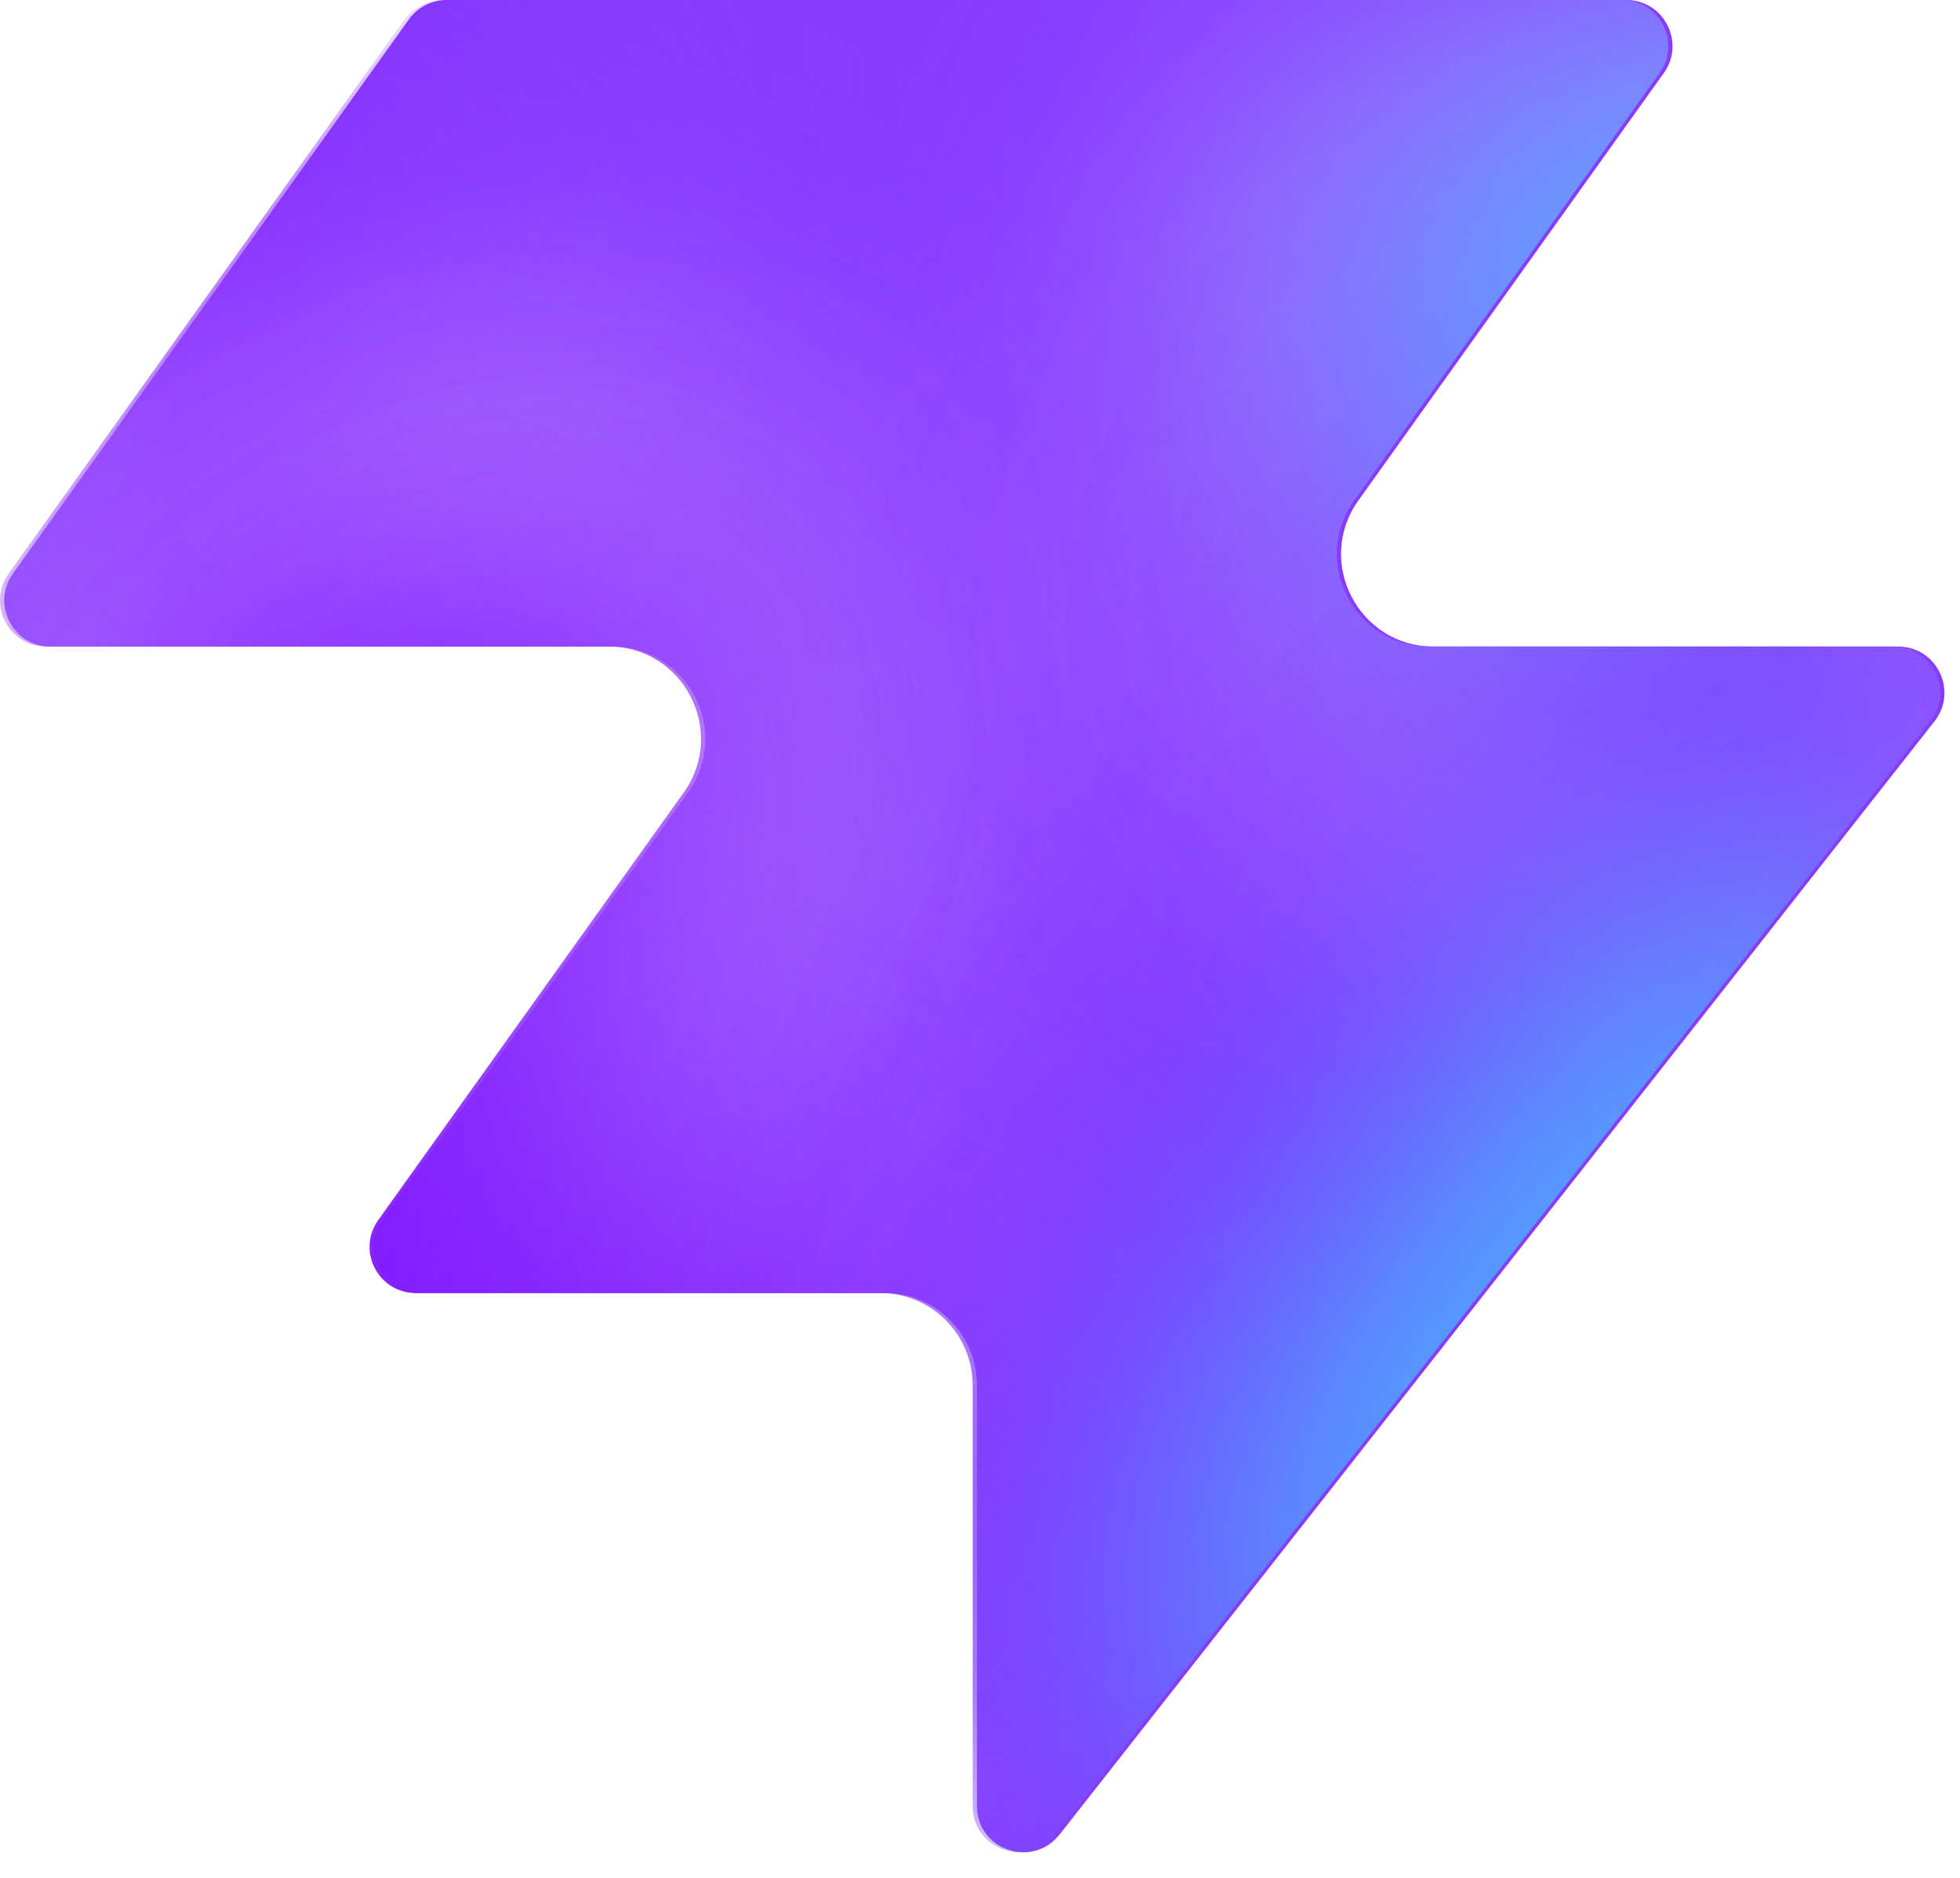
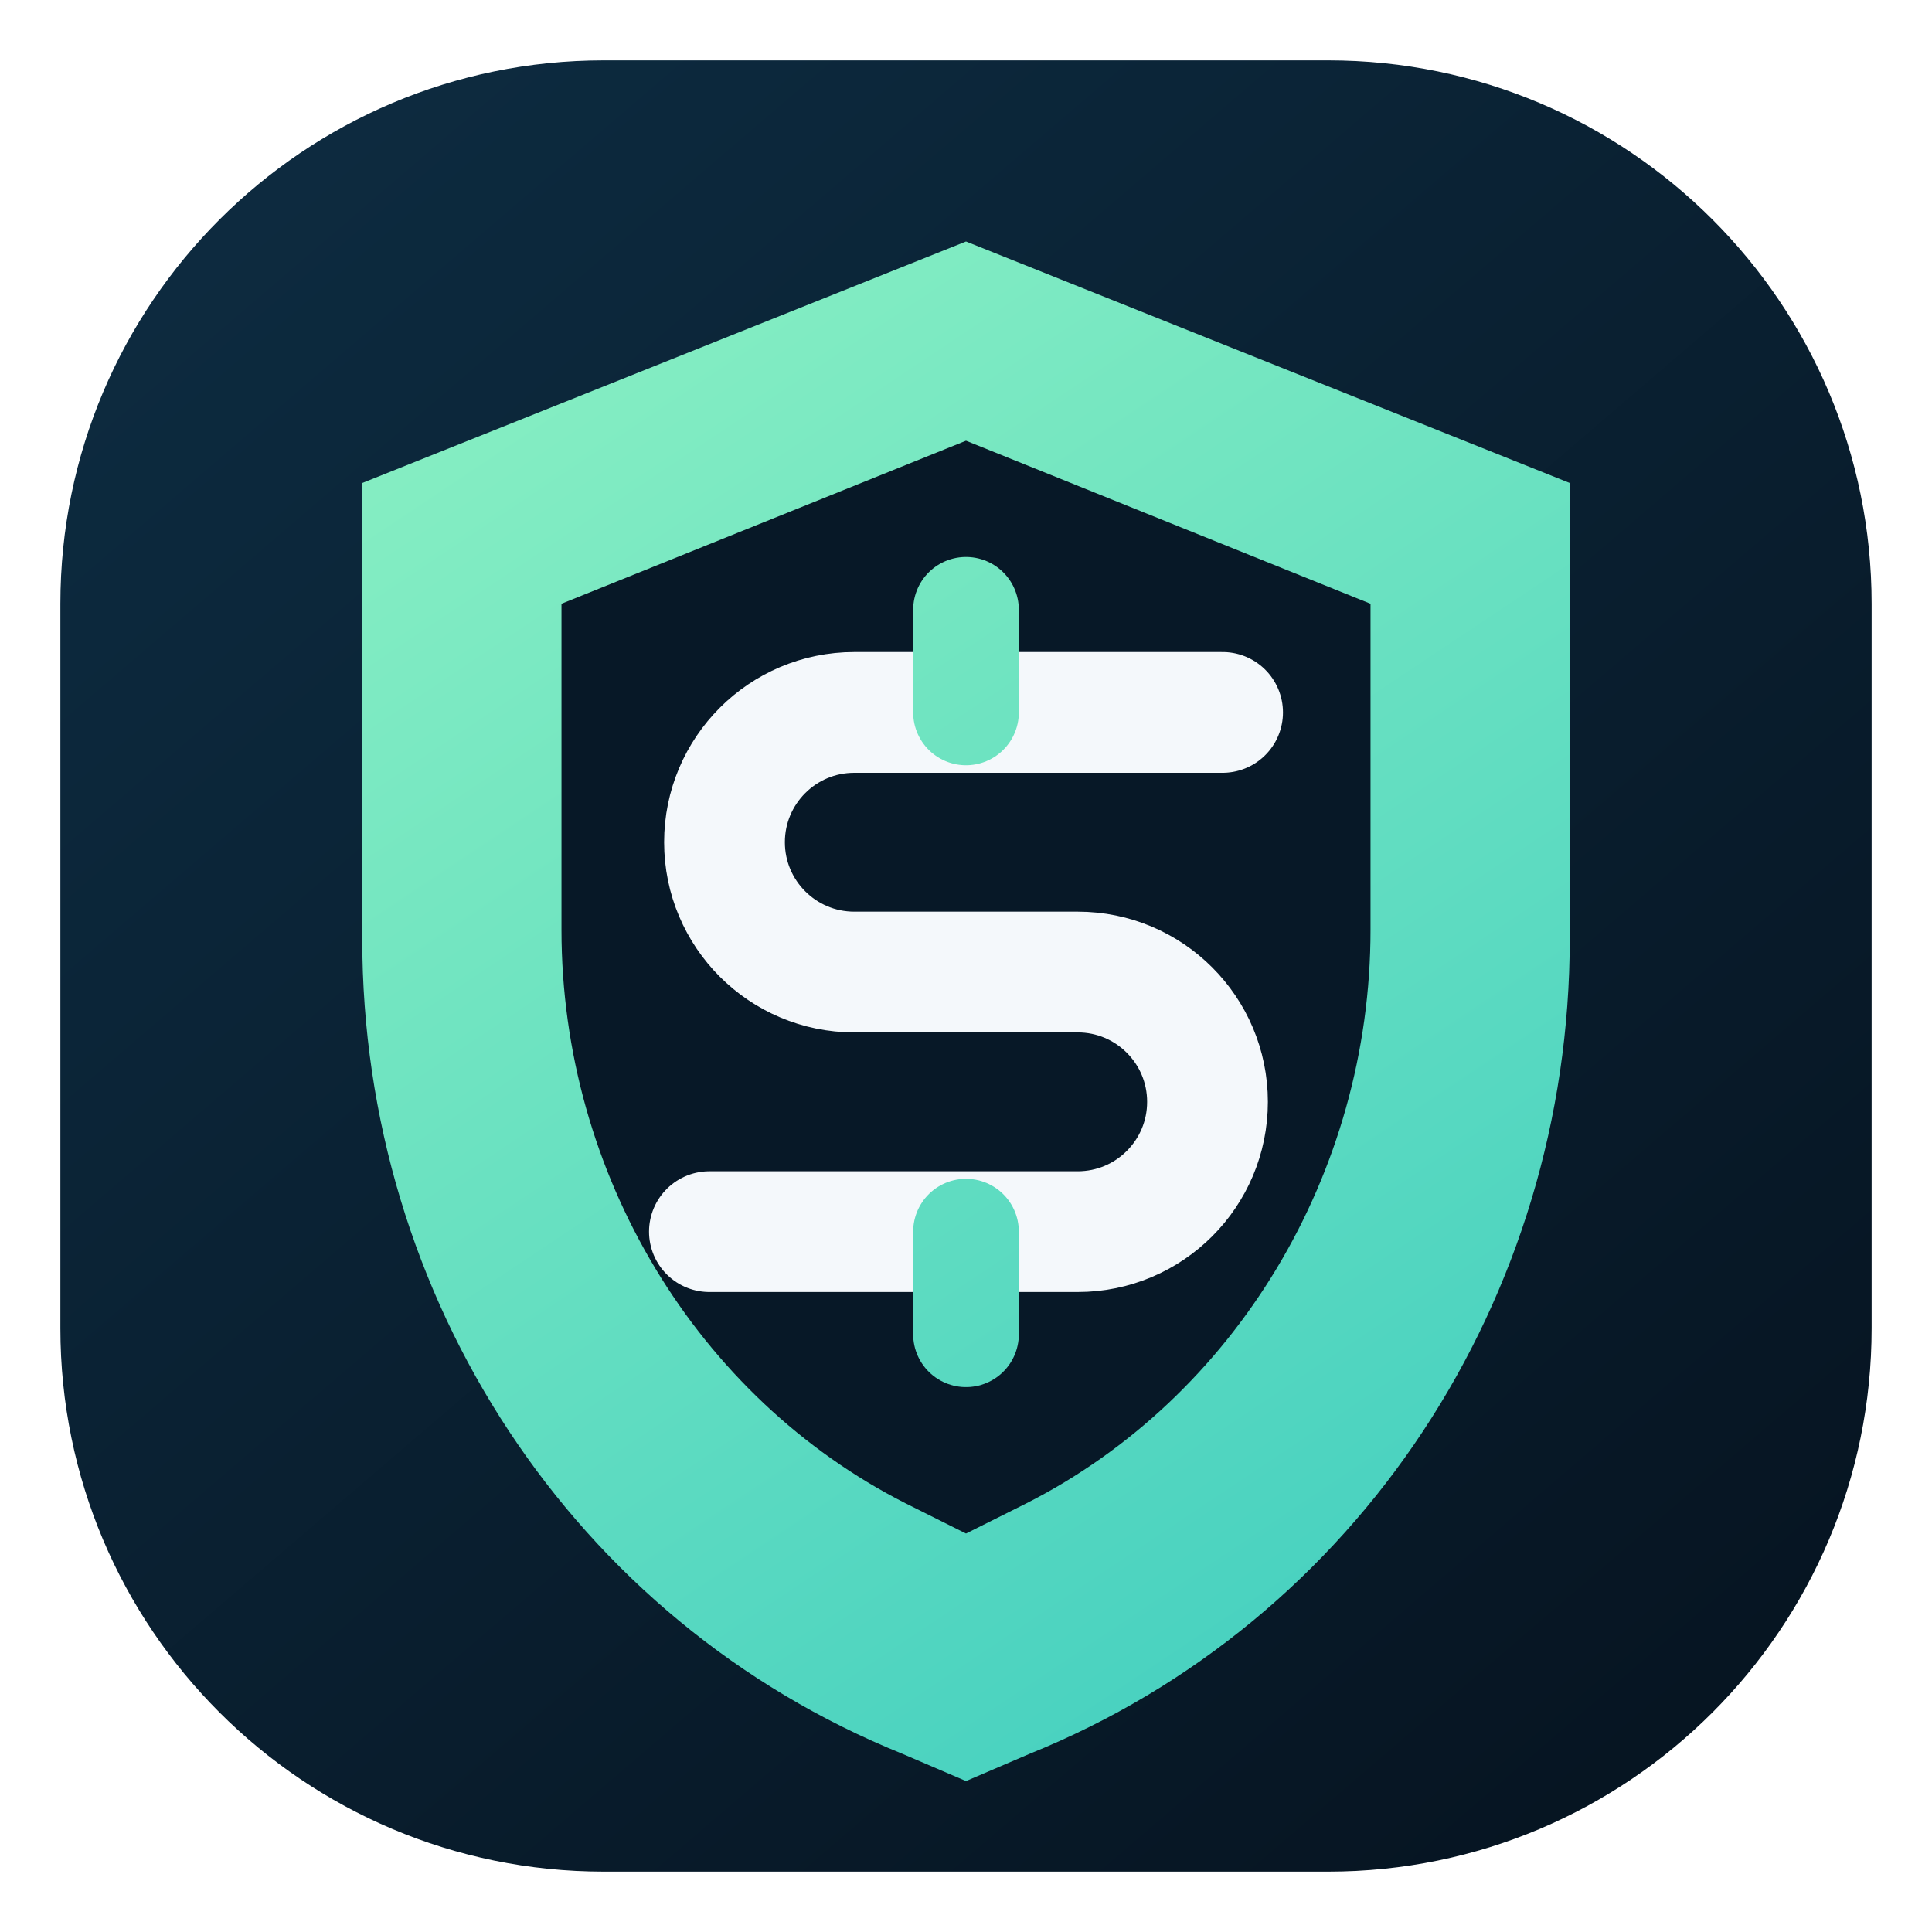
- <svg xmlns="http://www.w3.org/2000/svg" width="48" height="46" fill="none" viewBox="0 0 48 46">
-   <path fill="#863bff" d="M25.946 44.938c-.664.845-2.021.375-2.021-.698V33.937a2.26 2.26 0 0 0-2.262-2.262H10.287c-.92 0-1.456-1.04-.92-1.788l7.48-10.471c1.07-1.497 0-3.578-1.842-3.578H1.237c-.92 0-1.456-1.04-.92-1.788L10.013.474c.214-.297.556-.474.92-.474h28.894c.92 0 1.456 1.04.92 1.788l-7.48 10.471c-1.07 1.498 0 3.579 1.842 3.579h11.377c.943 0 1.473 1.088.89 1.83L25.947 44.94z" style="fill:#863bff;fill:color(display-p3 .525 .23 1);fill-opacity:1" />
-   <mask id="a" width="48" height="46" x="0" y="0" maskUnits="userSpaceOnUse" style="mask-type:alpha">
-     <path fill="#000" d="M25.842 44.938c-.664.844-2.021.375-2.021-.698V33.937a2.26 2.26 0 0 0-2.262-2.262H10.183c-.92 0-1.456-1.04-.92-1.788l7.48-10.471c1.07-1.498 0-3.579-1.842-3.579H1.133c-.92 0-1.456-1.04-.92-1.787L9.91.473c.214-.297.556-.474.92-.474h28.894c.92 0 1.456 1.04.92 1.788l-7.48 10.471c-1.07 1.498 0 3.578 1.842 3.578h11.377c.943 0 1.473 1.088.89 1.832L25.843 44.94z" style="fill:#000;fill-opacity:1" />
-   </mask>
-   <g mask="url(#a)">
-     <g filter="url(#b)">
-       <ellipse cx="5.508" cy="14.704" fill="#ede6ff" rx="5.508" ry="14.704" style="fill:#ede6ff;fill:color(display-p3 .927 .903 1);fill-opacity:1" transform="matrix(.00324 1 1 -.00324 -4.47 31.516)" />
-     </g>
-     <g filter="url(#c)">
-       <ellipse cx="10.399" cy="29.851" fill="#ede6ff" rx="10.399" ry="29.851" style="fill:#ede6ff;fill:color(display-p3 .927 .903 1);fill-opacity:1" transform="matrix(.00324 1 1 -.00324 -39.328 7.883)" />
-     </g>
-     <g filter="url(#d)">
-       <ellipse cx="5.508" cy="30.487" fill="#7e14ff" rx="5.508" ry="30.487" style="fill:#7e14ff;fill:color(display-p3 .492 .077 1);fill-opacity:1" transform="rotate(89.814 -25.913 -14.639)scale(1 -1)" />
-     </g>
-     <g filter="url(#e)">
-       <ellipse cx="5.508" cy="30.599" fill="#7e14ff" rx="5.508" ry="30.599" style="fill:#7e14ff;fill:color(display-p3 .492 .077 1);fill-opacity:1" transform="rotate(89.814 -32.644 -3.334)scale(1 -1)" />
-     </g>
-     <g filter="url(#f)">
-       <ellipse cx="5.508" cy="30.599" fill="#7e14ff" rx="5.508" ry="30.599" style="fill:#7e14ff;fill:color(display-p3 .492 .077 1);fill-opacity:1" transform="matrix(.00324 1 1 -.00324 -34.34 30.47)" />
-     </g>
-     <g filter="url(#g)">
-       <ellipse cx="14.072" cy="22.078" fill="#ede6ff" rx="14.072" ry="22.078" style="fill:#ede6ff;fill:color(display-p3 .927 .903 1);fill-opacity:1" transform="rotate(93.35 24.506 48.493)scale(-1 1)" />
-     </g>
-     <g filter="url(#h)">
-       <ellipse cx="3.47" cy="21.501" fill="#7e14ff" rx="3.47" ry="21.501" style="fill:#7e14ff;fill:color(display-p3 .492 .077 1);fill-opacity:1" transform="rotate(89.009 28.708 47.59)scale(-1 1)" />
-     </g>
-     <g filter="url(#i)">
-       <ellipse cx="3.47" cy="21.501" fill="#7e14ff" rx="3.47" ry="21.501" style="fill:#7e14ff;fill:color(display-p3 .492 .077 1);fill-opacity:1" transform="rotate(89.009 28.708 47.59)scale(-1 1)" />
-     </g>
-     <g filter="url(#j)">
-       <ellipse cx=".387" cy="8.972" fill="#7e14ff" rx="4.407" ry="29.108" style="fill:#7e14ff;fill:color(display-p3 .492 .077 1);fill-opacity:1" transform="rotate(39.51 .387 8.972)" />
-     </g>
-     <g filter="url(#k)">
-       <ellipse cx="47.523" cy="-6.092" fill="#7e14ff" rx="4.407" ry="29.108" style="fill:#7e14ff;fill:color(display-p3 .492 .077 1);fill-opacity:1" transform="rotate(37.892 47.523 -6.092)" />
-     </g>
-     <g filter="url(#l)">
-       <ellipse cx="41.412" cy="6.333" fill="#47bfff" rx="5.971" ry="9.665" style="fill:#47bfff;fill:color(display-p3 .28 .748 1);fill-opacity:1" transform="rotate(37.892 41.412 6.333)" />
-     </g>
-     <g filter="url(#m)">
-       <ellipse cx="-1.879" cy="38.332" fill="#7e14ff" rx="4.407" ry="29.108" style="fill:#7e14ff;fill:color(display-p3 .492 .077 1);fill-opacity:1" transform="rotate(37.892 -1.88 38.332)" />
-     </g>
-     <g filter="url(#n)">
-       <ellipse cx="-1.879" cy="38.332" fill="#7e14ff" rx="4.407" ry="29.108" style="fill:#7e14ff;fill:color(display-p3 .492 .077 1);fill-opacity:1" transform="rotate(37.892 -1.88 38.332)" />
-     </g>
-     <g filter="url(#o)">
-       <ellipse cx="35.651" cy="29.907" fill="#7e14ff" rx="4.407" ry="29.108" style="fill:#7e14ff;fill:color(display-p3 .492 .077 1);fill-opacity:1" transform="rotate(37.892 35.651 29.907)" />
-     </g>
-     <g filter="url(#p)">
-       <ellipse cx="38.418" cy="32.4" fill="#47bfff" rx="5.971" ry="15.297" style="fill:#47bfff;fill:color(display-p3 .28 .748 1);fill-opacity:1" transform="rotate(37.892 38.418 32.4)" />
-     </g>
-   </g>
+ <svg xmlns="http://www.w3.org/2000/svg" viewBox="0 0 64 64" fill="none">
  <defs>
-     <filter id="b" width="60.045" height="41.654" x="-19.77" y="16.149" color-interpolation-filters="sRGB" filterUnits="userSpaceOnUse">
-       <feFlood flood-opacity="0" result="BackgroundImageFix" />
-       <feBlend in="SourceGraphic" in2="BackgroundImageFix" result="shape" />
-       <feGaussianBlur result="effect1_foregroundBlur_2002_17158" stdDeviation="7.659" />
-     </filter>
-     <filter id="c" width="90.34" height="51.437" x="-54.613" y="-7.533" color-interpolation-filters="sRGB" filterUnits="userSpaceOnUse">
-       <feFlood flood-opacity="0" result="BackgroundImageFix" />
-       <feBlend in="SourceGraphic" in2="BackgroundImageFix" result="shape" />
-       <feGaussianBlur result="effect1_foregroundBlur_2002_17158" stdDeviation="7.659" />
-     </filter>
-     <filter id="d" width="79.355" height="29.4" x="-49.64" y="2.03" color-interpolation-filters="sRGB" filterUnits="userSpaceOnUse">
-       <feFlood flood-opacity="0" result="BackgroundImageFix" />
-       <feBlend in="SourceGraphic" in2="BackgroundImageFix" result="shape" />
-       <feGaussianBlur result="effect1_foregroundBlur_2002_17158" stdDeviation="4.596" />
-     </filter>
-     <filter id="e" width="79.579" height="29.4" x="-45.045" y="20.029" color-interpolation-filters="sRGB" filterUnits="userSpaceOnUse">
-       <feFlood flood-opacity="0" result="BackgroundImageFix" />
-       <feBlend in="SourceGraphic" in2="BackgroundImageFix" result="shape" />
-       <feGaussianBlur result="effect1_foregroundBlur_2002_17158" stdDeviation="4.596" />
-     </filter>
-     <filter id="f" width="79.579" height="29.4" x="-43.513" y="21.178" color-interpolation-filters="sRGB" filterUnits="userSpaceOnUse">
-       <feFlood flood-opacity="0" result="BackgroundImageFix" />
-       <feBlend in="SourceGraphic" in2="BackgroundImageFix" result="shape" />
-       <feGaussianBlur result="effect1_foregroundBlur_2002_17158" stdDeviation="4.596" />
-     </filter>
-     <filter id="g" width="74.749" height="58.852" x="15.756" y="-17.901" color-interpolation-filters="sRGB" filterUnits="userSpaceOnUse">
-       <feFlood flood-opacity="0" result="BackgroundImageFix" />
-       <feBlend in="SourceGraphic" in2="BackgroundImageFix" result="shape" />
-       <feGaussianBlur result="effect1_foregroundBlur_2002_17158" stdDeviation="7.659" />
-     </filter>
-     <filter id="h" width="61.377" height="25.362" x="23.548" y="2.284" color-interpolation-filters="sRGB" filterUnits="userSpaceOnUse">
-       <feFlood flood-opacity="0" result="BackgroundImageFix" />
-       <feBlend in="SourceGraphic" in2="BackgroundImageFix" result="shape" />
-       <feGaussianBlur result="effect1_foregroundBlur_2002_17158" stdDeviation="4.596" />
-     </filter>
-     <filter id="i" width="61.377" height="25.362" x="23.548" y="2.284" color-interpolation-filters="sRGB" filterUnits="userSpaceOnUse">
-       <feFlood flood-opacity="0" result="BackgroundImageFix" />
-       <feBlend in="SourceGraphic" in2="BackgroundImageFix" result="shape" />
-       <feGaussianBlur result="effect1_foregroundBlur_2002_17158" stdDeviation="4.596" />
-     </filter>
-     <filter id="j" width="56.045" height="63.649" x="-27.636" y="-22.853" color-interpolation-filters="sRGB" filterUnits="userSpaceOnUse">
-       <feFlood flood-opacity="0" result="BackgroundImageFix" />
-       <feBlend in="SourceGraphic" in2="BackgroundImageFix" result="shape" />
-       <feGaussianBlur result="effect1_foregroundBlur_2002_17158" stdDeviation="4.596" />
-     </filter>
-     <filter id="k" width="54.814" height="64.646" x="20.116" y="-38.415" color-interpolation-filters="sRGB" filterUnits="userSpaceOnUse">
-       <feFlood flood-opacity="0" result="BackgroundImageFix" />
-       <feBlend in="SourceGraphic" in2="BackgroundImageFix" result="shape" />
-       <feGaussianBlur result="effect1_foregroundBlur_2002_17158" stdDeviation="4.596" />
-     </filter>
-     <filter id="l" width="33.541" height="35.313" x="24.641" y="-11.323" color-interpolation-filters="sRGB" filterUnits="userSpaceOnUse">
-       <feFlood flood-opacity="0" result="BackgroundImageFix" />
-       <feBlend in="SourceGraphic" in2="BackgroundImageFix" result="shape" />
-       <feGaussianBlur result="effect1_foregroundBlur_2002_17158" stdDeviation="4.596" />
-     </filter>
-     <filter id="m" width="54.814" height="64.646" x="-29.286" y="6.009" color-interpolation-filters="sRGB" filterUnits="userSpaceOnUse">
-       <feFlood flood-opacity="0" result="BackgroundImageFix" />
-       <feBlend in="SourceGraphic" in2="BackgroundImageFix" result="shape" />
-       <feGaussianBlur result="effect1_foregroundBlur_2002_17158" stdDeviation="4.596" />
-     </filter>
-     <filter id="n" width="54.814" height="64.646" x="-29.286" y="6.009" color-interpolation-filters="sRGB" filterUnits="userSpaceOnUse">
-       <feFlood flood-opacity="0" result="BackgroundImageFix" />
-       <feBlend in="SourceGraphic" in2="BackgroundImageFix" result="shape" />
-       <feGaussianBlur result="effect1_foregroundBlur_2002_17158" stdDeviation="4.596" />
-     </filter>
-     <filter id="o" width="54.814" height="64.646" x="8.244" y="-2.416" color-interpolation-filters="sRGB" filterUnits="userSpaceOnUse">
-       <feFlood flood-opacity="0" result="BackgroundImageFix" />
-       <feBlend in="SourceGraphic" in2="BackgroundImageFix" result="shape" />
-       <feGaussianBlur result="effect1_foregroundBlur_2002_17158" stdDeviation="4.596" />
-     </filter>
-     <filter id="p" width="39.409" height="43.623" x="18.713" y="10.588" color-interpolation-filters="sRGB" filterUnits="userSpaceOnUse">
-       <feFlood flood-opacity="0" result="BackgroundImageFix" />
-       <feBlend in="SourceGraphic" in2="BackgroundImageFix" result="shape" />
-       <feGaussianBlur result="effect1_foregroundBlur_2002_17158" stdDeviation="4.596" />
-     </filter>
+     <linearGradient id="bg" x1="8" y1="4" x2="56" y2="60" gradientUnits="userSpaceOnUse">
+       <stop stop-color="#0D2B40" />
+       <stop offset="1" stop-color="#061421" />
+     </linearGradient>
+     <linearGradient id="mint" x1="16" y1="8" x2="48" y2="56" gradientUnits="userSpaceOnUse">
+       <stop stop-color="#8AF0C2" />
+       <stop offset="1" stop-color="#43CFC0" />
+     </linearGradient>
  </defs>
+   <rect x="2" y="2" width="60" height="60" rx="18" fill="url(#bg)" />
+   <path d="M32 8 52 16v15.1c0 11.9-7 22.6-17.9 27L32 59l-2.1-.9C19 53.7 12 43 12 31.1V16L32 8Z" fill="url(#mint)" />
+   <path d="M32 14.6 45.4 20v10.8c0 8.1-4.5 15.5-11.4 19L32 50.8l-2-1C23.1 46.3 18.6 38.9 18.6 30.8V20L32 14.6Z" fill="#071827" />
+   <path d="M40.5 23.6H28.3a4.3 4.3 0 1 0 0 8.6h7.4a4.3 4.3 0 1 1 0 8.6H23.5" stroke="#F4F8FB" stroke-width="4" stroke-linecap="round" />
+   <path d="M32 20.2v3.4M32 40.8v3.4" stroke="url(#mint)" stroke-width="3.5" stroke-linecap="round" />
</svg>
